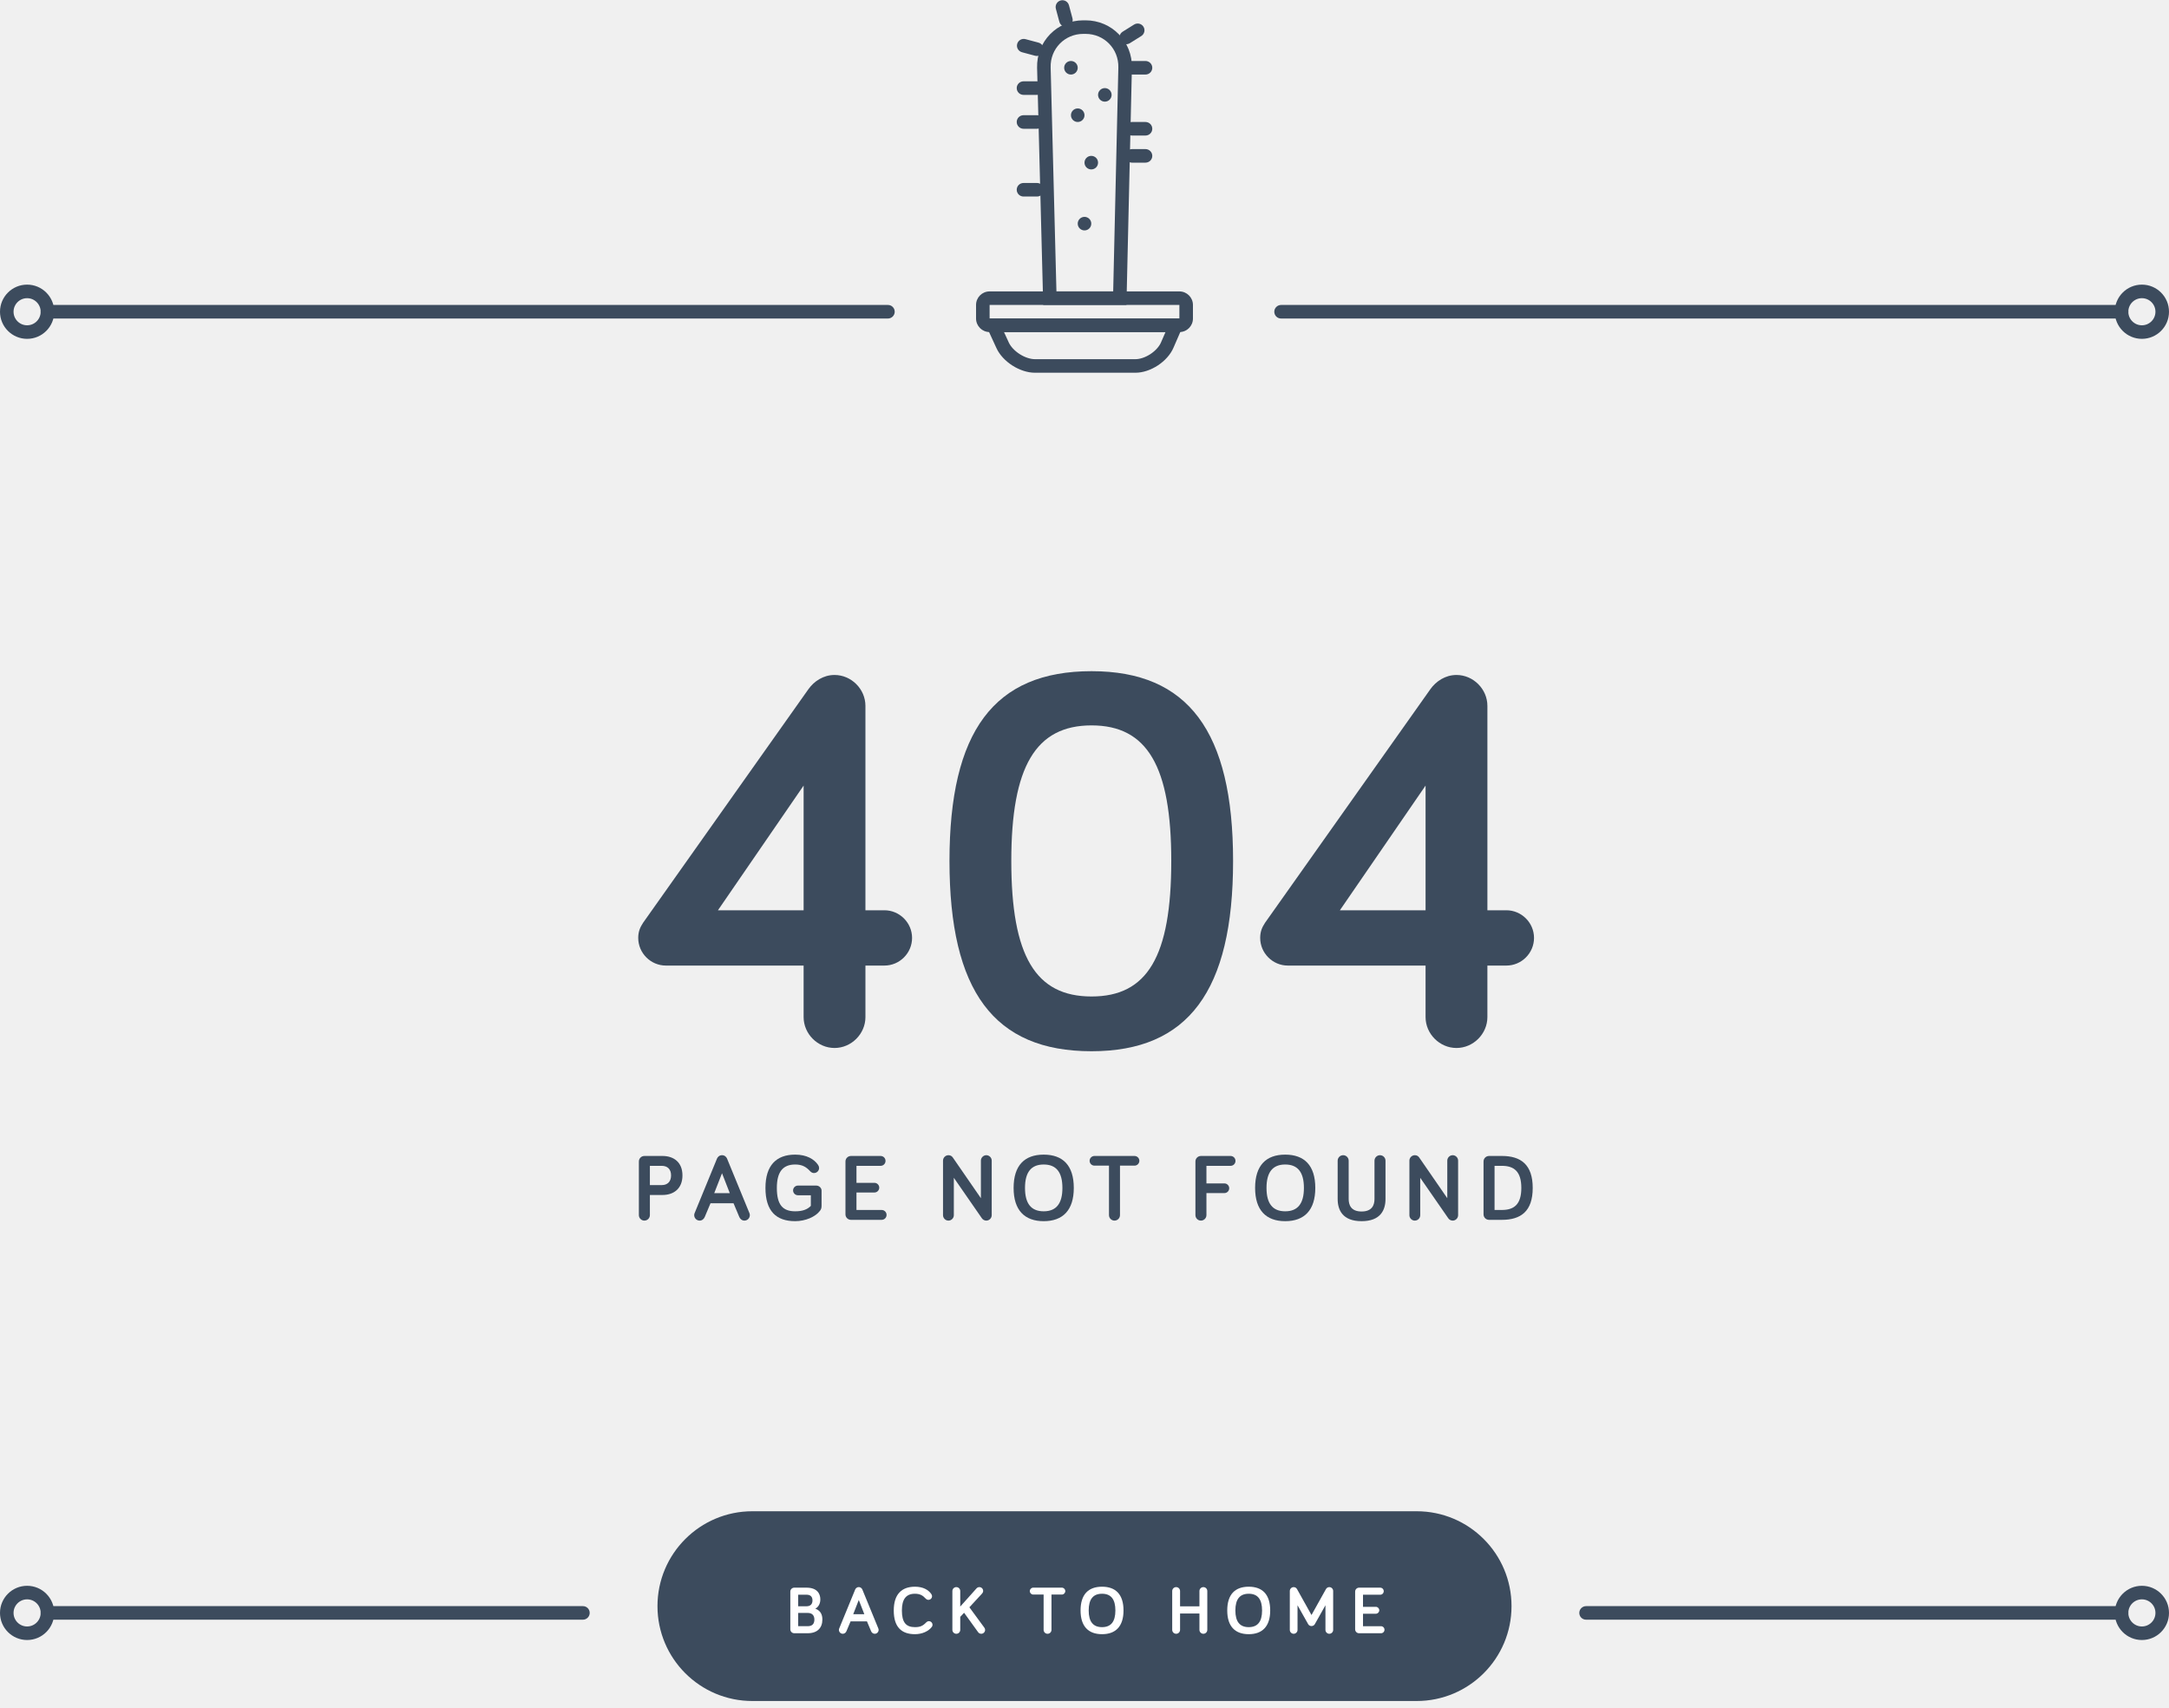
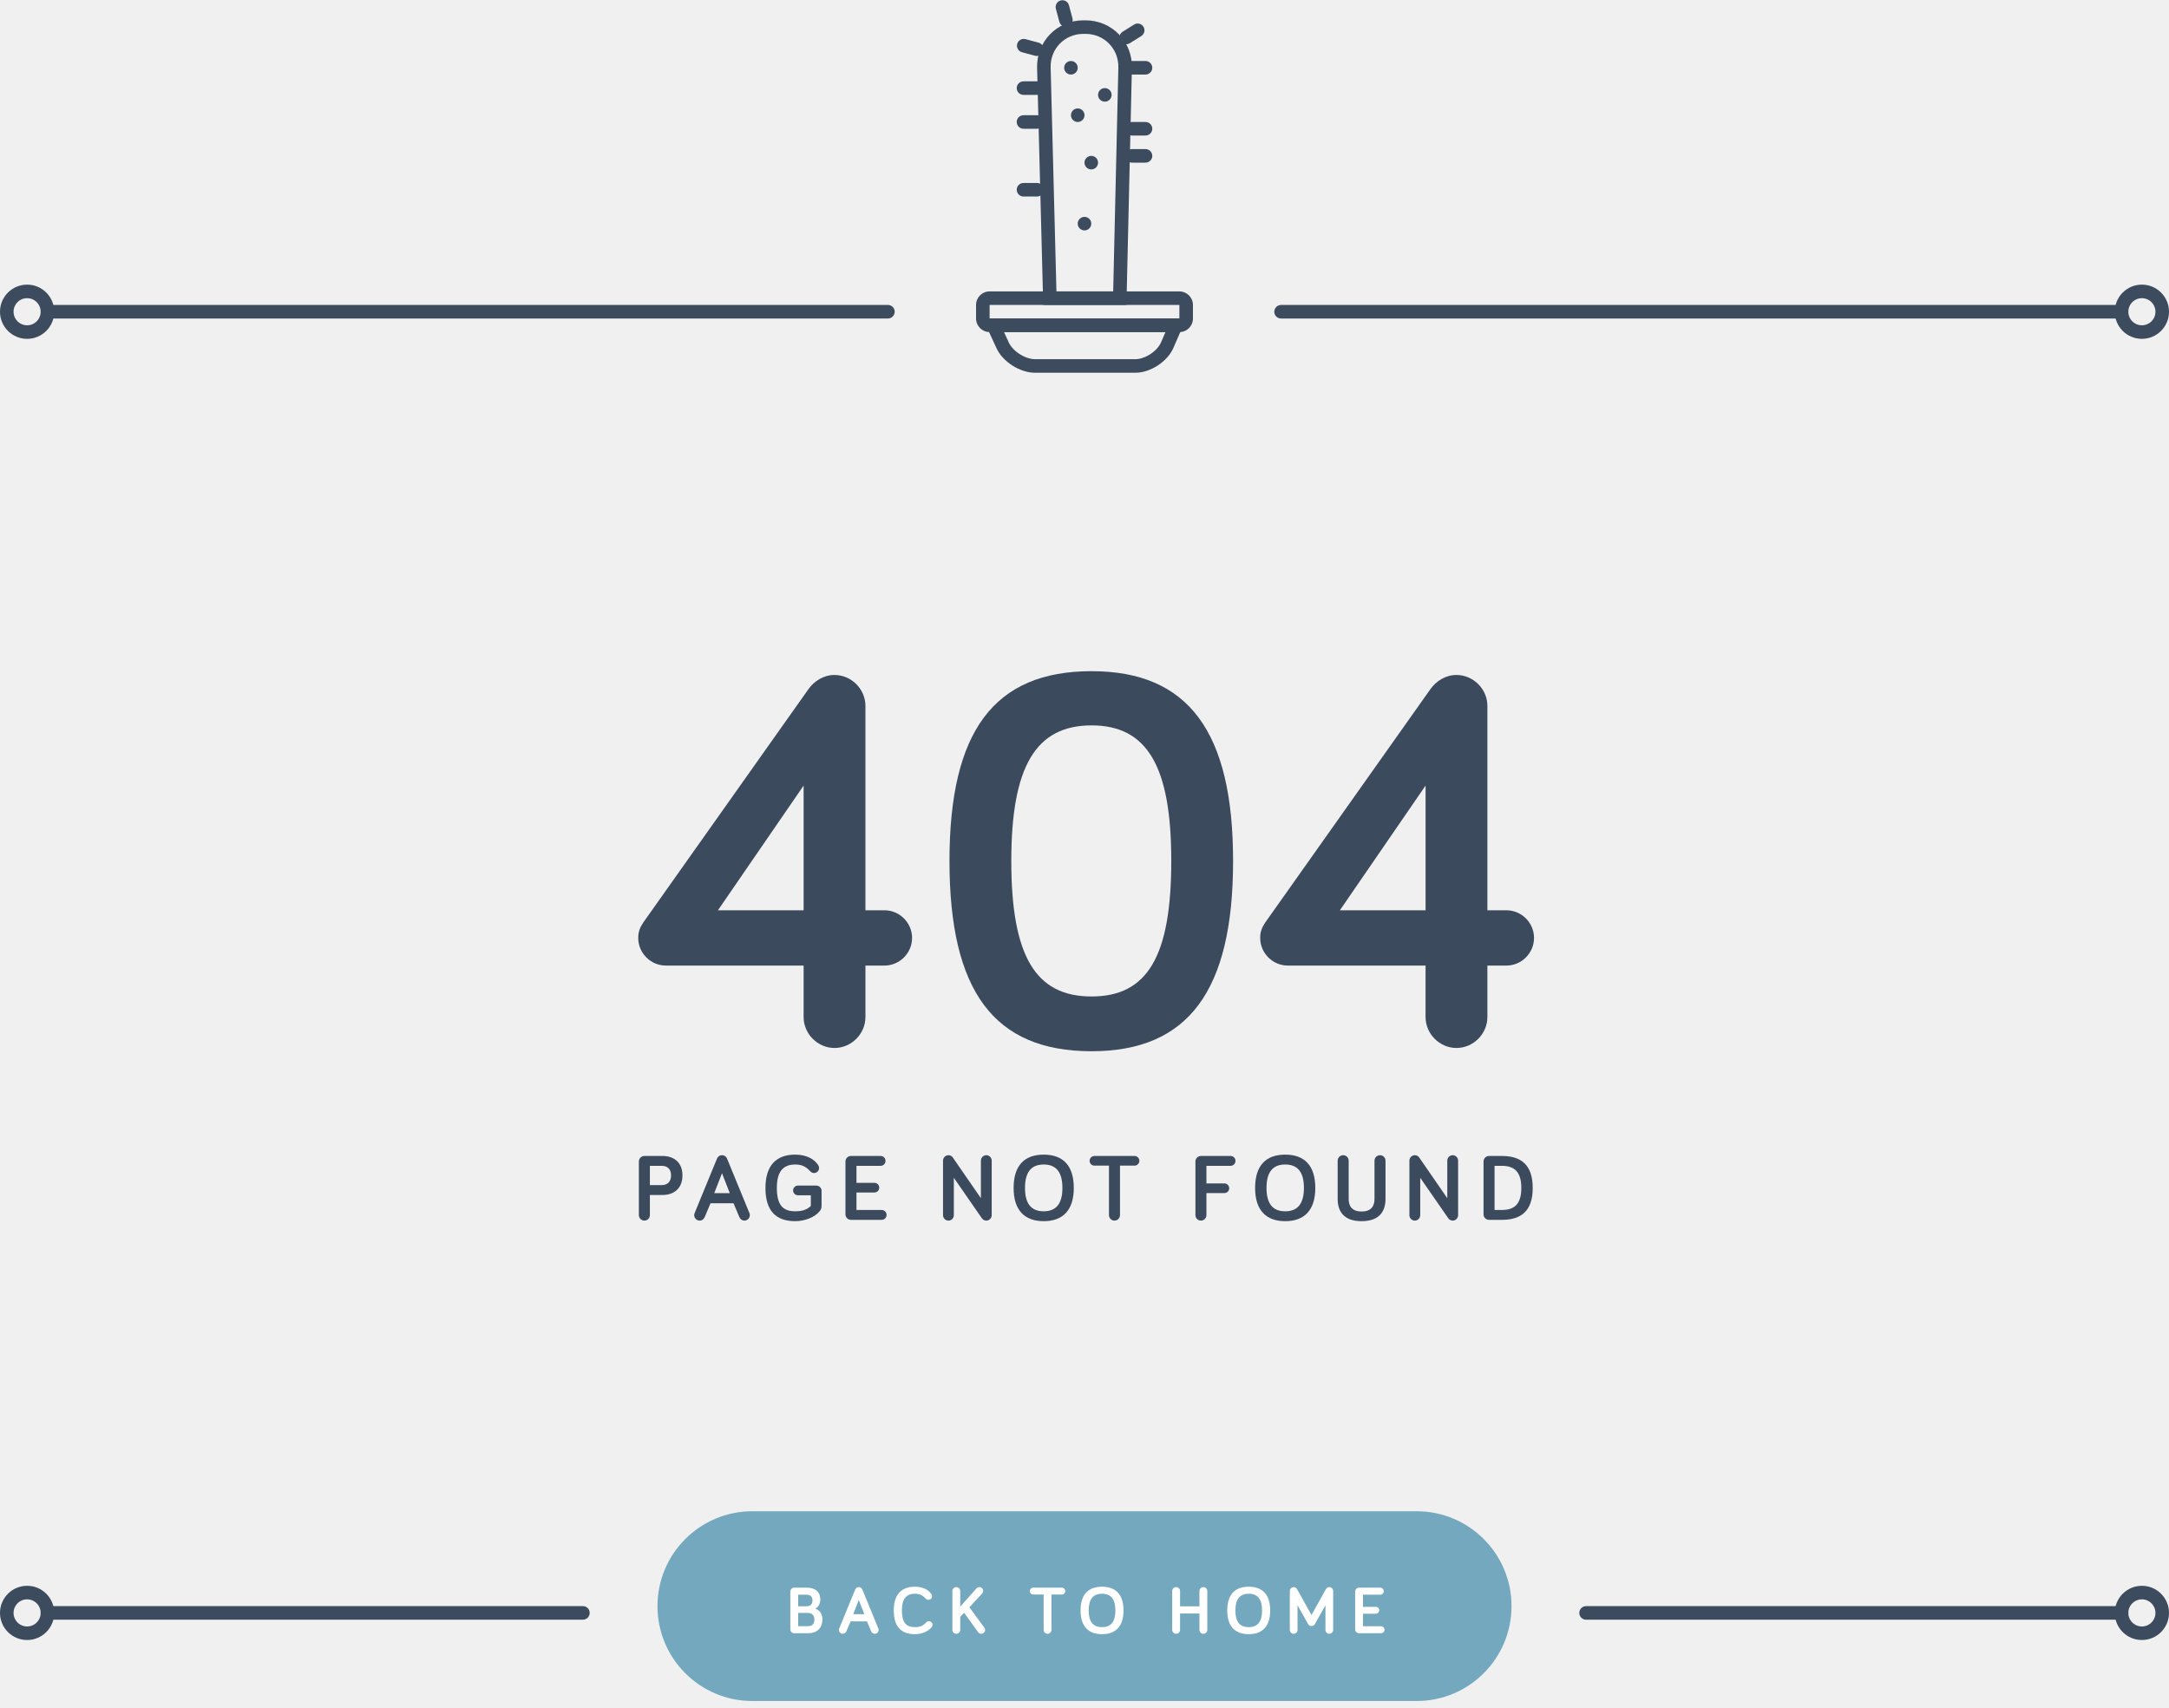
<svg xmlns="http://www.w3.org/2000/svg" xmlns:xlink="http://www.w3.org/1999/xlink" version="1.1" id="Layer_1" x="0px" y="0px" width="320px" height="252px" viewBox="0 0 320 252" enable-background="new 0 0 320 252" xml:space="preserve">
  <g>
    <defs>
      <path id="SVGID_1_" d="M132,46c0,0.552-0.456,1-0.996,1H6.996C6.446,47,6,46.556,6,46c0-0.552,0.456-1,0.996-1h124.008    C131.554,45,132,45.444,132,46z" />
    </defs>
    <clipPath id="SVGID_2_">
      <use xlink:href="#SVGID_1_" overflow="visible" />
    </clipPath>
    <path clip-path="url(#SVGID_2_)" fill="none" stroke="#3C4B5D" stroke-width="4" stroke-miterlimit="10" d="M132,46   c0,0.552-0.456,1-0.996,1H6.996C6.446,47,6,46.556,6,46c0-0.552,0.456-1,0.996-1h124.008C131.554,45,132,45.444,132,46z" />
  </g>
  <g>
    <defs>
      <path id="SVGID_3_" d="M314,46c0,0.552-0.456,1-0.996,1H188.996c-0.55,0-0.996-0.444-0.996-1c0-0.552,0.456-1,0.996-1h124.008    C313.554,45,314,45.444,314,46z" />
    </defs>
    <clipPath id="SVGID_4_">
      <use xlink:href="#SVGID_3_" overflow="visible" />
    </clipPath>
    <path clip-path="url(#SVGID_4_)" fill="none" stroke="#3C4B5D" stroke-width="4" stroke-miterlimit="10" d="M314,46   c0,0.552-0.456,1-0.996,1H188.996c-0.55,0-0.996-0.444-0.996-1c0-0.552,0.456-1,0.996-1h124.008C313.554,45,314,45.444,314,46z" />
  </g>
  <g>
    <defs>
      <path id="SVGID_5_" d="M87,238c0,0.553-0.456,1-0.995,1H6.995C6.445,239,6,238.556,6,238c0-0.553,0.456-1,0.995-1h79.01    C86.555,237,87,237.444,87,238z" />
    </defs>
    <clipPath id="SVGID_6_">
      <use xlink:href="#SVGID_5_" overflow="visible" />
    </clipPath>
    <path clip-path="url(#SVGID_6_)" fill="none" stroke="#3C4B5D" stroke-width="4" stroke-miterlimit="10" d="M87,238   c0,0.553-0.456,1-0.995,1H6.995C6.445,239,6,238.556,6,238c0-0.553,0.456-1,0.995-1h79.01C86.555,237,87,237.444,87,238z" />
  </g>
  <g>
    <defs>
      <path id="SVGID_7_" d="M314,238c0,0.553-0.455,1-0.995,1h-79.01c-0.55,0-0.995-0.444-0.995-1c0-0.553,0.455-1,0.995-1h79.01    C313.555,237,314,237.444,314,238z" />
    </defs>
    <clipPath id="SVGID_8_">
      <use xlink:href="#SVGID_7_" overflow="visible" />
    </clipPath>
    <path clip-path="url(#SVGID_8_)" fill="none" stroke="#3C4B5D" stroke-width="4" stroke-miterlimit="10" d="M314,238   c0,0.553-0.455,1-0.995,1h-79.01c-0.55,0-0.995-0.444-0.995-1c0-0.553,0.455-1,0.995-1h79.01C313.555,237,314,237.444,314,238z" />
  </g>
  <g>
    <defs>
      <path id="SVGID_9_" d="M97,237c0-7.732,6.27-14,13.996-14h98.008c7.729,0,13.996,6.267,13.996,14c0,7.732-6.27,14-13.996,14    h-98.008C103.266,251,97,244.733,97,237z" />
    </defs>
    <clipPath id="SVGID_10_">
      <use xlink:href="#SVGID_9_" overflow="visible" />
    </clipPath>
-     <rect x="92" y="218" clip-path="url(#SVGID_10_)" fill="#3C4B5D" width="136" height="38" />
+     <rect x="92" y="218" clip-path="url(#SVGID_10_)" fill="#74A8BE" width="136" height="38" />
  </g>
  <g>
    <path fill="#FFFFFF" d="M117.179,241c-0.32,0-0.58-0.26-0.58-0.58v-5.566c0-0.32,0.26-0.58,0.58-0.58h1.799   c1.509,0,2.049,0.819,2.049,1.739c0,0.66-0.33,1.159-0.74,1.359c0.75,0.29,1.04,0.829,1.04,1.609c0,1.219-0.729,2.019-2.169,2.019   H117.179z M117.759,237.022h1.22c0.629,0,0.889-0.36,0.889-0.859c0-0.521-0.26-0.85-0.889-0.85h-1.22V237.022z M117.759,239.961   h1.399c0.709,0,0.99-0.38,0.99-0.979c0-0.61-0.33-0.979-0.99-0.979h-1.399V239.961z" />
    <path fill="#FFFFFF" d="M125.489,239.251l-0.61,1.449c-0.09,0.21-0.28,0.38-0.54,0.38c-0.31,0-0.57-0.26-0.57-0.569   c0-0.061,0.01-0.141,0.04-0.21l2.358-5.747c0.06-0.14,0.22-0.36,0.53-0.36c0.31,0,0.47,0.221,0.53,0.36l2.359,5.747   c0.03,0.069,0.04,0.149,0.04,0.21c0,0.31-0.26,0.569-0.57,0.569c-0.26,0-0.45-0.17-0.54-0.38l-0.61-1.449H125.489z    M126.698,236.093l-0.819,2.099h1.639L126.698,236.093z" />
    <path fill="#FFFFFF" d="M131.86,237.642c0-2.368,1.139-3.508,3.128-3.508c1.209,0,1.999,0.479,2.409,1.079   c0.08,0.12,0.11,0.22,0.11,0.33c0,0.29-0.24,0.529-0.54,0.529c-0.14,0-0.28-0.06-0.41-0.199c-0.41-0.45-0.839-0.7-1.569-0.7   c-1.33,0-1.929,0.82-1.929,2.469c0,1.749,0.6,2.459,1.929,2.459c0.739,0,1.139-0.17,1.619-0.66c0.16-0.159,0.29-0.22,0.43-0.22   c0.3,0,0.54,0.24,0.54,0.54c0,0.12-0.04,0.22-0.1,0.3c-0.479,0.64-1.419,1.079-2.488,1.079   C132.999,241.14,131.86,240.091,131.86,237.642z" />
    <path fill="#FFFFFF" d="M141.669,237.062l2.398-2.679c0.12-0.13,0.27-0.19,0.42-0.19c0.31,0,0.56,0.25,0.56,0.561   c0,0.159-0.06,0.279-0.15,0.379l-1.879,2.039l2.208,3.009c0.07,0.09,0.11,0.21,0.11,0.33c0,0.31-0.26,0.569-0.57,0.569   c-0.24,0-0.39-0.14-0.47-0.25l-2.059-2.849l-0.569,0.6v1.919c0,0.32-0.26,0.58-0.58,0.58s-0.58-0.26-0.58-0.58v-5.727   c0-0.32,0.26-0.58,0.58-0.58s0.58,0.26,0.58,0.58V237.062z" />
    <path fill="#FFFFFF" d="M155.128,235.293v5.207c0,0.32-0.26,0.58-0.58,0.58s-0.58-0.26-0.58-0.58v-5.207h-1.529   c-0.28,0-0.51-0.229-0.51-0.51c0-0.279,0.23-0.51,0.51-0.51h4.218c0.28,0,0.509,0.23,0.509,0.51c0,0.28-0.229,0.51-0.509,0.51   H155.128z" />
    <path fill="#FFFFFF" d="M159.419,237.642c0-2.368,1.149-3.508,3.168-3.508c2.019,0,3.168,1.14,3.168,3.508   c0,2.339-1.149,3.498-3.168,3.498C160.569,241.14,159.419,239.98,159.419,237.642z M160.619,237.642   c0,1.649,0.65,2.459,1.969,2.459c1.318,0,1.969-0.81,1.969-2.459c0-1.659-0.65-2.469-1.969-2.469   C161.269,235.173,160.619,235.982,160.619,237.642z" />
    <path fill="#FFFFFF" d="M178.117,240.5c0,0.32-0.26,0.58-0.58,0.58s-0.58-0.26-0.58-0.58v-2.408h-2.858v2.408   c0,0.32-0.26,0.58-0.579,0.58c-0.32,0-0.58-0.26-0.58-0.58v-5.727c0-0.32,0.26-0.58,0.58-0.58c0.319,0,0.579,0.26,0.579,0.58v2.259   h2.858v-2.259c0-0.32,0.26-0.58,0.58-0.58s0.58,0.26,0.58,0.58V240.5z" />
    <path fill="#FFFFFF" d="M181.06,237.642c0-2.368,1.149-3.508,3.169-3.508c2.018,0,3.168,1.14,3.168,3.508   c0,2.339-1.15,3.498-3.168,3.498C182.209,241.14,181.06,239.98,181.06,237.642z M182.259,237.642c0,1.649,0.649,2.459,1.97,2.459   c1.318,0,1.969-0.81,1.969-2.459c0-1.659-0.65-2.469-1.969-2.469C182.908,235.173,182.259,235.982,182.259,237.642z" />
    <path fill="#FFFFFF" d="M192.998,239.661l-1.569-2.789v3.639c0,0.31-0.26,0.569-0.569,0.569c-0.311,0-0.57-0.26-0.57-0.569v-5.747   c0-0.311,0.26-0.57,0.57-0.57c0.25,0,0.41,0.141,0.51,0.32l2.119,3.798l2.118-3.798c0.101-0.18,0.26-0.32,0.51-0.32   c0.31,0,0.569,0.26,0.569,0.57v5.747c0,0.31-0.26,0.569-0.569,0.569s-0.569-0.26-0.569-0.569v-3.639l-1.569,2.789   c-0.101,0.18-0.29,0.279-0.489,0.279C193.287,239.94,193.098,239.841,192.998,239.661z" />
  </g>
  <g>
    <path fill="#FFFFFF" d="M201.089,237.103h1.89c0.279,0,0.51,0.229,0.51,0.51c0,0.279-0.23,0.509-0.51,0.509h-1.89v1.84h2.649   c0.289,0,0.52,0.229,0.52,0.52s-0.23,0.52-0.52,0.52h-3.229c-0.32,0-0.58-0.26-0.58-0.58v-5.566c0-0.32,0.26-0.58,0.58-0.58h3.118   c0.29,0,0.52,0.23,0.52,0.52c0,0.29-0.229,0.521-0.52,0.521h-2.539V237.103z" />
  </g>
  <g>
    <defs>
      <path id="SVGID_11_" d="M145,47h30l-1.881,4.328C172.237,53.356,169.73,55,167.518,55h-14.833c-2.212,0-4.75-1.619-5.672-3.625    L145,47z" />
    </defs>
    <clipPath id="SVGID_12_">
      <use xlink:href="#SVGID_11_" overflow="visible" />
    </clipPath>
    <path clip-path="url(#SVGID_12_)" fill="none" stroke="#3C4B5D" stroke-width="4" stroke-miterlimit="10" d="M145,47h30   l-1.881,4.328C172.237,53.356,169.73,55,167.518,55h-14.833c-2.212,0-4.75-1.619-5.672-3.625L145,47z" />
  </g>
  <g>
    <defs>
      <path id="SVGID_13_" d="M144,44.998c0-1.104,0.889-1.998,2.001-1.998h27.997c1.105,0,2.002,0.898,2.002,1.998v2.004    c0,1.104-0.89,1.998-2.002,1.998h-27.997c-1.105,0-2.001-0.898-2.001-1.998V44.998z" />
    </defs>
    <clipPath id="SVGID_14_">
      <use xlink:href="#SVGID_13_" overflow="visible" />
    </clipPath>
    <path clip-path="url(#SVGID_14_)" fill="none" stroke="#3C4B5D" stroke-width="4" stroke-miterlimit="10" d="M144,44.998   c0-1.104,0.889-1.998,2.002-1.998h27.996c1.105,0,2.002,0.898,2.002,1.998v2.004c0,1.104-0.89,1.998-2.002,1.998h-27.996   c-1.106,0-2.002-0.898-2.002-1.998V44.998z" />
  </g>
  <g>
    <defs>
      <path id="SVGID_15_" d="M153.006,9.995C152.906,6.131,155.953,3,159.823,3h0.336c3.864,0,6.925,3.123,6.835,7.006L166.187,45    H153.91L153.006,9.995z" />
    </defs>
    <clipPath id="SVGID_16_">
      <use xlink:href="#SVGID_15_" overflow="visible" />
    </clipPath>
    <path clip-path="url(#SVGID_16_)" fill="none" stroke="#3C4B5D" stroke-width="4" stroke-miterlimit="10" d="M153.006,9.995   C152.907,6.131,155.953,3,159.823,3h0.336c3.864,0,6.925,3.123,6.835,7.006L166.187,45H153.91L153.006,9.995z" />
  </g>
  <g>
    <defs>
      <path id="SVGID_17_" d="M154,28c0,0.552-0.443,1-1.009,1h-1.981c-0.557,0-1.009-0.444-1.009-1c0-0.552,0.443-1,1.009-1h1.981    C153.548,27,154,27.444,154,28z" />
    </defs>
    <clipPath id="SVGID_18_">
      <use xlink:href="#SVGID_17_" overflow="visible" />
    </clipPath>
    <path clip-path="url(#SVGID_18_)" fill="none" stroke="#3C4B5D" stroke-width="4" stroke-miterlimit="10" d="M154,28   c0,0.552-0.443,1-1.009,1h-1.981c-0.557,0-1.009-0.444-1.009-1c0-0.552,0.443-1,1.009-1h1.981C153.548,27,154,27.444,154,28z" />
  </g>
  <g>
    <defs>
      <path id="SVGID_19_" d="M154,18c0,0.552-0.443,1-1.009,1h-1.981c-0.557,0-1.009-0.444-1.009-1c0-0.552,0.443-1,1.009-1h1.981    C153.548,17,154,17.444,154,18z" />
    </defs>
    <clipPath id="SVGID_20_">
      <use xlink:href="#SVGID_19_" overflow="visible" />
    </clipPath>
    <path clip-path="url(#SVGID_20_)" fill="none" stroke="#3C4B5D" stroke-width="4" stroke-miterlimit="10" d="M154,18   c0,0.552-0.443,1-1.009,1h-1.981c-0.557,0-1.009-0.444-1.009-1c0-0.552,0.443-1,1.009-1h1.981C153.548,17,154,17.444,154,18z" />
  </g>
  <g>
    <defs>
      <circle id="SVGID_21_" cx="158" cy="10" r="1" />
    </defs>
    <clipPath id="SVGID_22_">
      <use xlink:href="#SVGID_21_" overflow="visible" />
    </clipPath>
    <rect x="152" y="4" clip-path="url(#SVGID_22_)" fill="#3C4B5D" width="12" height="12" />
  </g>
  <g>
    <defs>
      <circle id="SVGID_23_" cx="159" cy="17" r="1" />
    </defs>
    <clipPath id="SVGID_24_">
      <use xlink:href="#SVGID_23_" overflow="visible" />
    </clipPath>
    <rect x="153" y="11" clip-path="url(#SVGID_24_)" fill="#3C4B5D" width="12" height="12" />
  </g>
  <g>
    <defs>
      <circle id="SVGID_25_" cx="161" cy="24" r="1" />
    </defs>
    <clipPath id="SVGID_26_">
      <use xlink:href="#SVGID_25_" overflow="visible" />
    </clipPath>
    <rect x="155" y="18" clip-path="url(#SVGID_26_)" fill="#3C4B5D" width="12" height="12" />
  </g>
  <g>
    <defs>
      <circle id="SVGID_27_" cx="160" cy="33" r="1" />
    </defs>
    <clipPath id="SVGID_28_">
      <use xlink:href="#SVGID_27_" overflow="visible" />
    </clipPath>
    <rect x="154" y="27" clip-path="url(#SVGID_28_)" fill="#3C4B5D" width="12" height="12" />
  </g>
  <g>
    <defs>
      <circle id="SVGID_29_" cx="163" cy="14" r="1" />
    </defs>
    <clipPath id="SVGID_30_">
      <use xlink:href="#SVGID_29_" overflow="visible" />
    </clipPath>
    <rect x="157" y="8" clip-path="url(#SVGID_30_)" fill="#3C4B5D" width="12" height="12" />
  </g>
  <g>
    <defs>
      <path id="SVGID_31_" d="M154,13c0,0.552-0.443,1-1.009,1h-1.981c-0.557,0-1.009-0.444-1.009-1c0-0.552,0.443-1,1.009-1h1.981    C153.548,12,154,12.444,154,13z" />
    </defs>
    <clipPath id="SVGID_32_">
      <use xlink:href="#SVGID_31_" overflow="visible" />
    </clipPath>
    <path clip-path="url(#SVGID_32_)" fill="none" stroke="#3C4B5D" stroke-width="4" stroke-miterlimit="10" d="M154,13   c0,0.552-0.443,1-1.009,1h-1.981c-0.557,0-1.009-0.444-1.009-1c0-0.552,0.443-1,1.009-1h1.981C153.548,12,154,12.444,154,13z" />
  </g>
  <g>
    <defs>
      <path id="SVGID_33_" d="M153.932,7.518c-0.143,0.534-0.688,0.851-1.234,0.705l-1.914-0.513c-0.539-0.144-0.86-0.69-0.716-1.227    c0.143-0.534,0.688-0.851,1.234-0.705l1.914,0.513C153.754,6.435,154.076,6.98,153.932,7.518z" />
    </defs>
    <clipPath id="SVGID_34_">
      <use xlink:href="#SVGID_33_" overflow="visible" />
    </clipPath>
    <path clip-path="url(#SVGID_34_)" fill="none" stroke="#3C4B5D" stroke-width="4" stroke-miterlimit="10" d="M153.932,7.518   c-0.143,0.534-0.687,0.851-1.233,0.705l-1.914-0.513c-0.539-0.144-0.86-0.69-0.716-1.227c0.143-0.534,0.687-0.851,1.233-0.705   l1.914,0.513C153.754,6.435,154.076,6.98,153.932,7.518z" />
  </g>
  <g>
    <defs>
      <path id="SVGID_35_" d="M170,23c0,0.552-0.443,1-1.01,1h-1.98c-0.558,0-1.01-0.444-1.01-1c0-0.552,0.443-1,1.01-1h1.98    C169.548,22,170,22.444,170,23z" />
    </defs>
    <clipPath id="SVGID_36_">
      <use xlink:href="#SVGID_35_" overflow="visible" />
    </clipPath>
    <path clip-path="url(#SVGID_36_)" fill="none" stroke="#3C4B5D" stroke-width="4" stroke-miterlimit="10" d="M170,23   c0,0.552-0.443,1-1.01,1h-1.98c-0.558,0-1.01-0.444-1.01-1c0-0.552,0.443-1,1.01-1h1.98C169.548,22,170,22.444,170,23z" />
  </g>
  <g>
    <defs>
      <path id="SVGID_37_" d="M170,19c0,0.552-0.443,1-1.01,1h-1.98c-0.558,0-1.01-0.444-1.01-1c0-0.552,0.443-1,1.01-1h1.98    C169.548,18,170,18.444,170,19z" />
    </defs>
    <clipPath id="SVGID_38_">
      <use xlink:href="#SVGID_37_" overflow="visible" />
    </clipPath>
    <path clip-path="url(#SVGID_38_)" fill="none" stroke="#3C4B5D" stroke-width="4" stroke-miterlimit="10" d="M170,19   c0,0.552-0.443,1-1.01,1h-1.98c-0.558,0-1.01-0.444-1.01-1c0-0.552,0.443-1,1.01-1h1.98C169.548,18,170,18.444,170,19z" />
  </g>
  <g>
    <defs>
      <path id="SVGID_39_" d="M170,10c0,0.552-0.443,1-1.01,1h-1.98c-0.558,0-1.01-0.444-1.01-1c0-0.552,0.443-1,1.01-1h1.98    C169.548,9,170,9.444,170,10z" />
    </defs>
    <clipPath id="SVGID_40_">
      <use xlink:href="#SVGID_39_" overflow="visible" />
    </clipPath>
    <path clip-path="url(#SVGID_40_)" fill="none" stroke="#3C4B5D" stroke-width="4" stroke-miterlimit="10" d="M170,10   c0,0.552-0.443,1-1.01,1h-1.98c-0.558,0-1.01-0.444-1.01-1c0-0.552,0.443-1,1.01-1h1.98C169.548,9,170,9.444,170,10z" />
  </g>
  <g>
    <defs>
      <path id="SVGID_41_" d="M168.696,3.94c0.293,0.468,0.153,1.083-0.326,1.383l-1.681,1.05c-0.473,0.295-1.091,0.158-1.386-0.313    c-0.293-0.468-0.153-1.083,0.326-1.383l1.681-1.05C167.783,3.332,168.401,3.469,168.696,3.94z" />
    </defs>
    <clipPath id="SVGID_42_">
      <use xlink:href="#SVGID_41_" overflow="visible" />
    </clipPath>
    <path clip-path="url(#SVGID_42_)" fill="none" stroke="#3C4B5D" stroke-width="4" stroke-miterlimit="10" d="M168.696,3.94   c0.292,0.469,0.153,1.083-0.326,1.383l-1.681,1.05c-0.473,0.295-1.091,0.158-1.386-0.313c-0.293-0.468-0.153-1.083,0.326-1.383   l1.681-1.05C167.783,3.332,168.401,3.469,168.696,3.94z" />
  </g>
  <g>
    <defs>
      <path id="SVGID_43_" d="M157.518,3.932c-0.533,0.143-1.081-0.17-1.227-0.716l-0.513-1.914c-0.145-0.538,0.167-1.09,0.705-1.234    c0.533-0.143,1.081,0.17,1.227,0.716l0.513,1.914C158.367,3.236,158.055,3.788,157.518,3.932z" />
    </defs>
    <clipPath id="SVGID_44_">
      <use xlink:href="#SVGID_43_" overflow="visible" />
    </clipPath>
    <path clip-path="url(#SVGID_44_)" fill="none" stroke="#3C4B5D" stroke-width="4" stroke-miterlimit="10" d="M157.518,3.932   c-0.533,0.143-1.081-0.169-1.227-0.716l-0.513-1.914c-0.145-0.538,0.167-1.09,0.705-1.233c0.533-0.143,1.081,0.169,1.227,0.716   l0.513,1.914C158.367,3.236,158.055,3.788,157.518,3.932z" />
  </g>
  <g>
-     <path fill="#3C4B5D" d="M95.88,176.33v2.97c0,0.448-0.364,0.812-0.812,0.812s-0.812-0.364-0.812-0.812v-7.914   c0-0.448,0.364-0.812,0.812-0.812h2.675c1.639,0,2.942,0.91,2.942,2.871c0,1.934-1.275,2.886-2.942,2.886H95.88z M95.88,172.029   v2.844h1.737c0.869,0,1.387-0.519,1.387-1.429c0-0.925-0.532-1.415-1.387-1.415H95.88z" />
-     <path fill="#3C4B5D" d="M104.826,177.549l-0.854,2.031c-0.126,0.294-0.392,0.532-0.756,0.532c-0.434,0-0.798-0.364-0.798-0.799   c0-0.084,0.014-0.196,0.056-0.294l3.306-8.055c0.084-0.196,0.308-0.504,0.743-0.504c0.434,0,0.658,0.308,0.742,0.504l3.306,8.055   c0.042,0.098,0.056,0.21,0.056,0.294c0,0.435-0.364,0.799-0.798,0.799c-0.364,0-0.63-0.238-0.756-0.532l-0.854-2.031H104.826z    M106.521,173.122l-1.149,2.941h2.297L106.521,173.122z" />
-     <path fill="#3C4B5D" d="M119.626,176.372h-1.905c-0.393,0-0.715-0.322-0.715-0.715c0-0.392,0.322-0.714,0.715-0.714h2.717   c0.392,0,0.771,0.336,0.771,0.742v2.241c0,0.322-0.07,0.532-0.238,0.742c-0.672,0.896-2.157,1.527-3.656,1.527   c-2.788,0-4.385-1.471-4.385-4.903c0-3.319,1.597-4.916,4.385-4.916c1.695,0,2.801,0.672,3.375,1.513   c0.112,0.168,0.154,0.309,0.154,0.462c0,0.406-0.336,0.743-0.756,0.743c-0.196,0-0.393-0.085-0.574-0.28   c-0.575-0.631-1.177-0.98-2.199-0.98c-1.863,0-2.704,1.148-2.704,3.459c0,2.452,0.84,3.446,2.704,3.446   c1.036,0,1.765-0.238,2.311-0.799V176.372z" />
-     <path fill="#3C4B5D" d="M126.358,174.537h2.647c0.392,0,0.714,0.322,0.714,0.714c0,0.393-0.322,0.715-0.714,0.715h-2.647v2.577   h3.712c0.406,0,0.729,0.322,0.729,0.729S130.476,180,130.07,180h-4.524c-0.448,0-0.812-0.364-0.812-0.812v-7.802   c0-0.448,0.364-0.812,0.812-0.812h4.371c0.406,0,0.728,0.322,0.728,0.729c0,0.405-0.322,0.728-0.728,0.728h-3.558V174.537z" />
-     <path fill="#3C4B5D" d="M146.311,171.26v8.054c0,0.435-0.364,0.799-0.798,0.799c-0.266,0-0.518-0.141-0.658-0.351l-4.132-5.967   v5.519c0,0.435-0.364,0.799-0.798,0.799s-0.798-0.364-0.798-0.799v-8.054c0-0.435,0.364-0.799,0.798-0.799   c0.28,0,0.504,0.126,0.645,0.336l4.146,6.01v-5.547c0-0.435,0.364-0.799,0.798-0.799   C145.947,170.461,146.311,170.825,146.311,171.26z" />
-     <path fill="#3C4B5D" d="M149.541,175.293c0-3.319,1.611-4.916,4.44-4.916s4.44,1.597,4.44,4.916c0,3.278-1.611,4.903-4.44,4.903   S149.541,178.571,149.541,175.293z M151.222,175.293c0,2.312,0.911,3.446,2.759,3.446c1.849,0,2.76-1.135,2.76-3.446   c0-2.325-0.911-3.459-2.76-3.459C152.132,171.834,151.222,172.968,151.222,175.293z" />
-     <path fill="#3C4B5D" d="M165.236,172.002v7.298c0,0.448-0.363,0.812-0.812,0.812s-0.812-0.364-0.812-0.812v-7.298h-2.144   c-0.393,0-0.714-0.322-0.714-0.715c0-0.392,0.322-0.714,0.714-0.714h5.912c0.392,0,0.714,0.322,0.714,0.714   c0,0.393-0.322,0.715-0.714,0.715H165.236z" />
-     <path fill="#3C4B5D" d="M177.989,179.3c0,0.448-0.364,0.812-0.812,0.812s-0.812-0.364-0.812-0.812v-7.914   c0-0.448,0.364-0.812,0.812-0.812h4.37c0.406,0,0.729,0.322,0.729,0.729c0,0.405-0.322,0.728-0.729,0.728h-3.558v2.592h2.647   c0.393,0,0.715,0.322,0.715,0.715c0,0.392-0.322,0.714-0.715,0.714h-2.647V179.3z" />
-     <path fill="#3C4B5D" d="M185.17,175.293c0-3.319,1.611-4.916,4.44-4.916s4.44,1.597,4.44,4.916c0,3.278-1.611,4.903-4.44,4.903   S185.17,178.571,185.17,175.293z M186.852,175.293c0,2.312,0.91,3.446,2.759,3.446s2.76-1.135,2.76-3.446   c0-2.325-0.911-3.459-2.76-3.459S186.852,172.968,186.852,175.293z" />
-     <path fill="#3C4B5D" d="M197.35,176.918v-5.645c0-0.448,0.365-0.812,0.812-0.812c0.449,0,0.812,0.364,0.812,0.812v5.645   c0,0.854,0.322,1.85,1.905,1.85s1.905-0.995,1.905-1.85v-5.645c0-0.448,0.364-0.812,0.812-0.812s0.812,0.364,0.812,0.812v5.645   c0,1.598-0.701,3.278-3.53,3.278S197.35,178.516,197.35,176.918z" />
-     <path fill="#3C4B5D" d="M215.12,171.26v8.054c0,0.435-0.364,0.799-0.798,0.799c-0.267,0-0.519-0.141-0.658-0.351l-4.133-5.967   v5.519c0,0.435-0.364,0.799-0.799,0.799c-0.434,0-0.798-0.364-0.798-0.799v-8.054c0-0.435,0.364-0.799,0.798-0.799   c0.281,0,0.505,0.126,0.645,0.336l4.146,6.01v-5.547c0-0.435,0.364-0.799,0.799-0.799   C214.756,170.461,215.12,170.825,215.12,171.26z" />
-   </g>
-   <g>
-     <path fill="#3C4B5D" d="M221.574,170.573c2.788,0,4.553,1.261,4.553,4.72c0,3.46-1.765,4.707-4.553,4.707h-1.891   c-0.448,0-0.812-0.364-0.812-0.812v-7.802c0-0.448,0.364-0.812,0.812-0.812H221.574z M220.496,178.543h1.078   c1.793,0,2.872-0.812,2.872-3.25c0-2.437-1.079-3.264-2.872-3.264h-1.078V178.543z" />
-   </g>
-   <g>
-     <path fill="#3C4B5D" d="M130.481,134.319c2.24,0,4.08,1.84,4.08,4.08s-1.84,4.08-4.08,4.08h-2.8v7.601c0,2.479-2.08,4.56-4.56,4.56   c-2.48,0-4.561-2.08-4.561-4.56v-7.601H98.24c-2.24,0-4.08-1.84-4.08-4.08c0-0.88,0.24-1.52,0.72-2.24l24.4-34.48   c0.8-1.12,2.16-2.08,3.84-2.08c2.48,0,4.56,2.08,4.56,4.561v30.16H130.481z M118.561,134.319v-18.4l-12.64,18.4H118.561z" />
-   </g>
-   <g>
-     <path fill="#3C4B5D" d="M181.921,127.039c0,19.201-6.64,28.081-20.88,28.081c-14.401,0-20.961-8.88-20.961-28.081   c0-19.12,6.56-28,20.961-28C175.281,99.039,181.921,107.919,181.921,127.039z M172.801,127.039c0-13.92-3.52-20-11.76-20   c-8.241,0-11.841,6.08-11.841,20c0,14.081,3.6,20.001,11.841,20.001C169.281,147.04,172.801,141.12,172.801,127.039z" />
-     <path fill="#3C4B5D" d="M222.24,134.319c2.24,0,4.08,1.84,4.08,4.08s-1.84,4.08-4.08,4.08h-2.8v7.601c0,2.479-2.08,4.56-4.56,4.56   c-2.48,0-4.561-2.08-4.561-4.56v-7.601H190c-2.24,0-4.08-1.84-4.08-4.08c0-0.88,0.24-1.52,0.72-2.24l24.4-34.48   c0.8-1.12,2.16-2.08,3.841-2.08c2.479,0,4.56,2.08,4.56,4.561v30.16H222.24z M210.32,134.319v-18.4l-12.641,18.4H210.32z" />
+     <path fill="#3C4A5D" d="M95.88,176.33v2.97c0,0.448-0.364,0.812-0.812,0.812s-0.812-0.364-0.812-0.812v-7.914   c0-0.448,0.364-0.812,0.812-0.812h2.675c1.639,0,2.942,0.91,2.942,2.871c0,1.934-1.275,2.886-2.942,2.886H95.88z M95.88,172.029   v2.844h1.737c0.869,0,1.387-0.519,1.387-1.429c0-0.925-0.532-1.415-1.387-1.415H95.88z" />
+     <path fill="#3C4A5D" d="M104.826,177.549l-0.854,2.031c-0.126,0.294-0.392,0.532-0.756,0.532c-0.434,0-0.798-0.364-0.798-0.799   c0-0.084,0.014-0.196,0.056-0.294l3.306-8.055c0.084-0.196,0.308-0.504,0.743-0.504c0.434,0,0.658,0.308,0.742,0.504l3.306,8.055   c0.042,0.098,0.056,0.21,0.056,0.294c0,0.435-0.364,0.799-0.798,0.799c-0.364,0-0.63-0.238-0.756-0.532l-0.854-2.031H104.826z    M106.521,173.122l-1.149,2.941h2.297L106.521,173.122z" />
+     <path fill="#3C4A5D" d="M119.626,176.372h-1.905c-0.393,0-0.715-0.322-0.715-0.715c0-0.392,0.322-0.714,0.715-0.714h2.717   c0.392,0,0.771,0.336,0.771,0.742v2.241c0,0.322-0.07,0.532-0.238,0.742c-0.672,0.896-2.157,1.527-3.656,1.527   c-2.788,0-4.385-1.471-4.385-4.903c0-3.319,1.597-4.916,4.385-4.916c1.695,0,2.801,0.672,3.375,1.513   c0.112,0.168,0.154,0.309,0.154,0.462c0,0.406-0.336,0.743-0.756,0.743c-0.196,0-0.393-0.085-0.574-0.28   c-0.575-0.631-1.177-0.98-2.199-0.98c-1.863,0-2.704,1.148-2.704,3.459c0,2.452,0.84,3.446,2.704,3.446   c1.036,0,1.765-0.238,2.311-0.799V176.372z" />
+     <path fill="#3C4A5D" d="M126.358,174.537h2.647c0.392,0,0.714,0.322,0.714,0.714c0,0.393-0.322,0.715-0.714,0.715h-2.647v2.577   h3.712c0.406,0,0.729,0.322,0.729,0.729S130.476,180,130.07,180h-4.524c-0.448,0-0.812-0.364-0.812-0.812v-7.802   c0-0.448,0.364-0.812,0.812-0.812h4.371c0.406,0,0.728,0.322,0.728,0.729c0,0.405-0.322,0.728-0.728,0.728h-3.558V174.537z" />
+     <path fill="#3C4A5D" d="M146.311,171.26v8.054c0,0.435-0.364,0.799-0.798,0.799c-0.266,0-0.518-0.141-0.658-0.351l-4.132-5.967   v5.519c0,0.435-0.364,0.799-0.798,0.799s-0.798-0.364-0.798-0.799v-8.054c0-0.435,0.364-0.799,0.798-0.799   c0.28,0,0.504,0.126,0.645,0.336l4.146,6.01v-5.547c0-0.435,0.364-0.799,0.798-0.799   C145.947,170.461,146.311,170.825,146.311,171.26z" />
+     <path fill="#3C4A5D" d="M149.541,175.293c0-3.319,1.611-4.916,4.44-4.916s4.44,1.597,4.44,4.916c0,3.278-1.611,4.903-4.44,4.903   S149.541,178.571,149.541,175.293z M151.222,175.293c0,2.312,0.911,3.446,2.759,3.446c1.849,0,2.76-1.135,2.76-3.446   c0-2.325-0.911-3.459-2.76-3.459C152.132,171.834,151.222,172.968,151.222,175.293z" />
+     <path fill="#3C4A5D" d="M165.236,172.002v7.298c0,0.448-0.363,0.812-0.812,0.812s-0.812-0.364-0.812-0.812v-7.298h-2.144   c-0.393,0-0.714-0.322-0.714-0.715c0-0.392,0.322-0.714,0.714-0.714h5.912c0.392,0,0.714,0.322,0.714,0.714   c0,0.393-0.322,0.715-0.714,0.715H165.236z" />
+     <path fill="#3C4A5D" d="M177.989,179.3c0,0.448-0.364,0.812-0.812,0.812s-0.812-0.364-0.812-0.812v-7.914   c0-0.448,0.364-0.812,0.812-0.812h4.37c0.406,0,0.729,0.322,0.729,0.729c0,0.405-0.322,0.728-0.729,0.728h-3.558v2.592h2.647   c0.393,0,0.715,0.322,0.715,0.715c0,0.392-0.322,0.714-0.715,0.714h-2.647V179.3z" />
+     <path fill="#3C4A5D" d="M185.17,175.293c0-3.319,1.611-4.916,4.44-4.916s4.44,1.597,4.44,4.916c0,3.278-1.611,4.903-4.44,4.903   S185.17,178.571,185.17,175.293z M186.852,175.293c0,2.312,0.91,3.446,2.759,3.446s2.76-1.135,2.76-3.446   c0-2.325-0.911-3.459-2.76-3.459S186.852,172.968,186.852,175.293z" />
+     <path fill="#3C4A5D" d="M197.35,176.918v-5.645c0-0.448,0.365-0.812,0.812-0.812c0.449,0,0.812,0.364,0.812,0.812v5.645   c0,0.854,0.322,1.85,1.905,1.85s1.905-0.995,1.905-1.85v-5.645c0-0.448,0.364-0.812,0.812-0.812s0.812,0.364,0.812,0.812v5.645   c0,1.598-0.701,3.278-3.53,3.278S197.35,178.516,197.35,176.918z" />
+     <path fill="#3C4A5D" d="M215.12,171.26v8.054c0,0.435-0.364,0.799-0.798,0.799c-0.267,0-0.519-0.141-0.658-0.351l-4.133-5.967   v5.519c0,0.435-0.364,0.799-0.799,0.799c-0.434,0-0.798-0.364-0.798-0.799v-8.054c0-0.435,0.364-0.799,0.798-0.799   c0.281,0,0.505,0.126,0.645,0.336l4.146,6.01v-5.547c0-0.435,0.364-0.799,0.799-0.799   C214.756,170.461,215.12,170.825,215.12,171.26z" />
+   </g>
+   <g>
+     <path fill="#3C4A5D" d="M221.574,170.573c2.788,0,4.553,1.261,4.553,4.72c0,3.46-1.765,4.707-4.553,4.707h-1.891   c-0.448,0-0.812-0.364-0.812-0.812v-7.802c0-0.448,0.364-0.812,0.812-0.812H221.574z M220.496,178.543h1.078   c1.793,0,2.872-0.812,2.872-3.25c0-2.437-1.079-3.264-2.872-3.264h-1.078V178.543z" />
+   </g>
+   <g>
+     <path fill="#3C4A5D" d="M130.481,134.319c2.24,0,4.08,1.84,4.08,4.08s-1.84,4.08-4.08,4.08h-2.8v7.601c0,2.479-2.08,4.56-4.56,4.56   c-2.48,0-4.561-2.08-4.561-4.56v-7.601H98.24c-2.24,0-4.08-1.84-4.08-4.08c0-0.88,0.24-1.52,0.72-2.24l24.4-34.48   c0.8-1.12,2.16-2.08,3.84-2.08c2.48,0,4.56,2.08,4.56,4.561v30.16H130.481z M118.561,134.319v-18.4l-12.64,18.4H118.561z" />
+   </g>
+   <g>
+     <path fill="#3C4A5D" d="M181.921,127.039c0,19.201-6.64,28.081-20.88,28.081c-14.401,0-20.961-8.88-20.961-28.081   c0-19.12,6.56-28,20.961-28C175.281,99.039,181.921,107.919,181.921,127.039z M172.801,127.039c0-13.92-3.52-20-11.76-20   c-8.241,0-11.841,6.08-11.841,20c0,14.081,3.6,20.001,11.841,20.001C169.281,147.04,172.801,141.12,172.801,127.039z" />
+     <path fill="#3C4A5D" d="M222.24,134.319c2.24,0,4.08,1.84,4.08,4.08s-1.84,4.08-4.08,4.08h-2.8v7.601c0,2.479-2.08,4.56-4.56,4.56   c-2.48,0-4.561-2.08-4.561-4.56v-7.601H190c-2.24,0-4.08-1.84-4.08-4.08c0-0.88,0.24-1.52,0.72-2.24l24.4-34.48   c0.8-1.12,2.16-2.08,3.841-2.08c2.479,0,4.56,2.08,4.56,4.561v30.16H222.24z M210.32,134.319v-18.4l-12.641,18.4H210.32z" />
  </g>
  <circle fill="none" stroke="#3C4B5D" stroke-width="2" stroke-miterlimit="10" cx="4" cy="46" r="3" />
  <circle fill="none" stroke="#3C4B5D" stroke-width="2" stroke-miterlimit="10" cx="4" cy="238" r="3" />
  <circle fill="none" stroke="#3C4B5D" stroke-width="2" stroke-miterlimit="10" cx="316" cy="238" r="3" />
  <circle fill="none" stroke="#3C4B5D" stroke-width="2" stroke-miterlimit="10" cx="316" cy="46" r="3" />
</svg>
